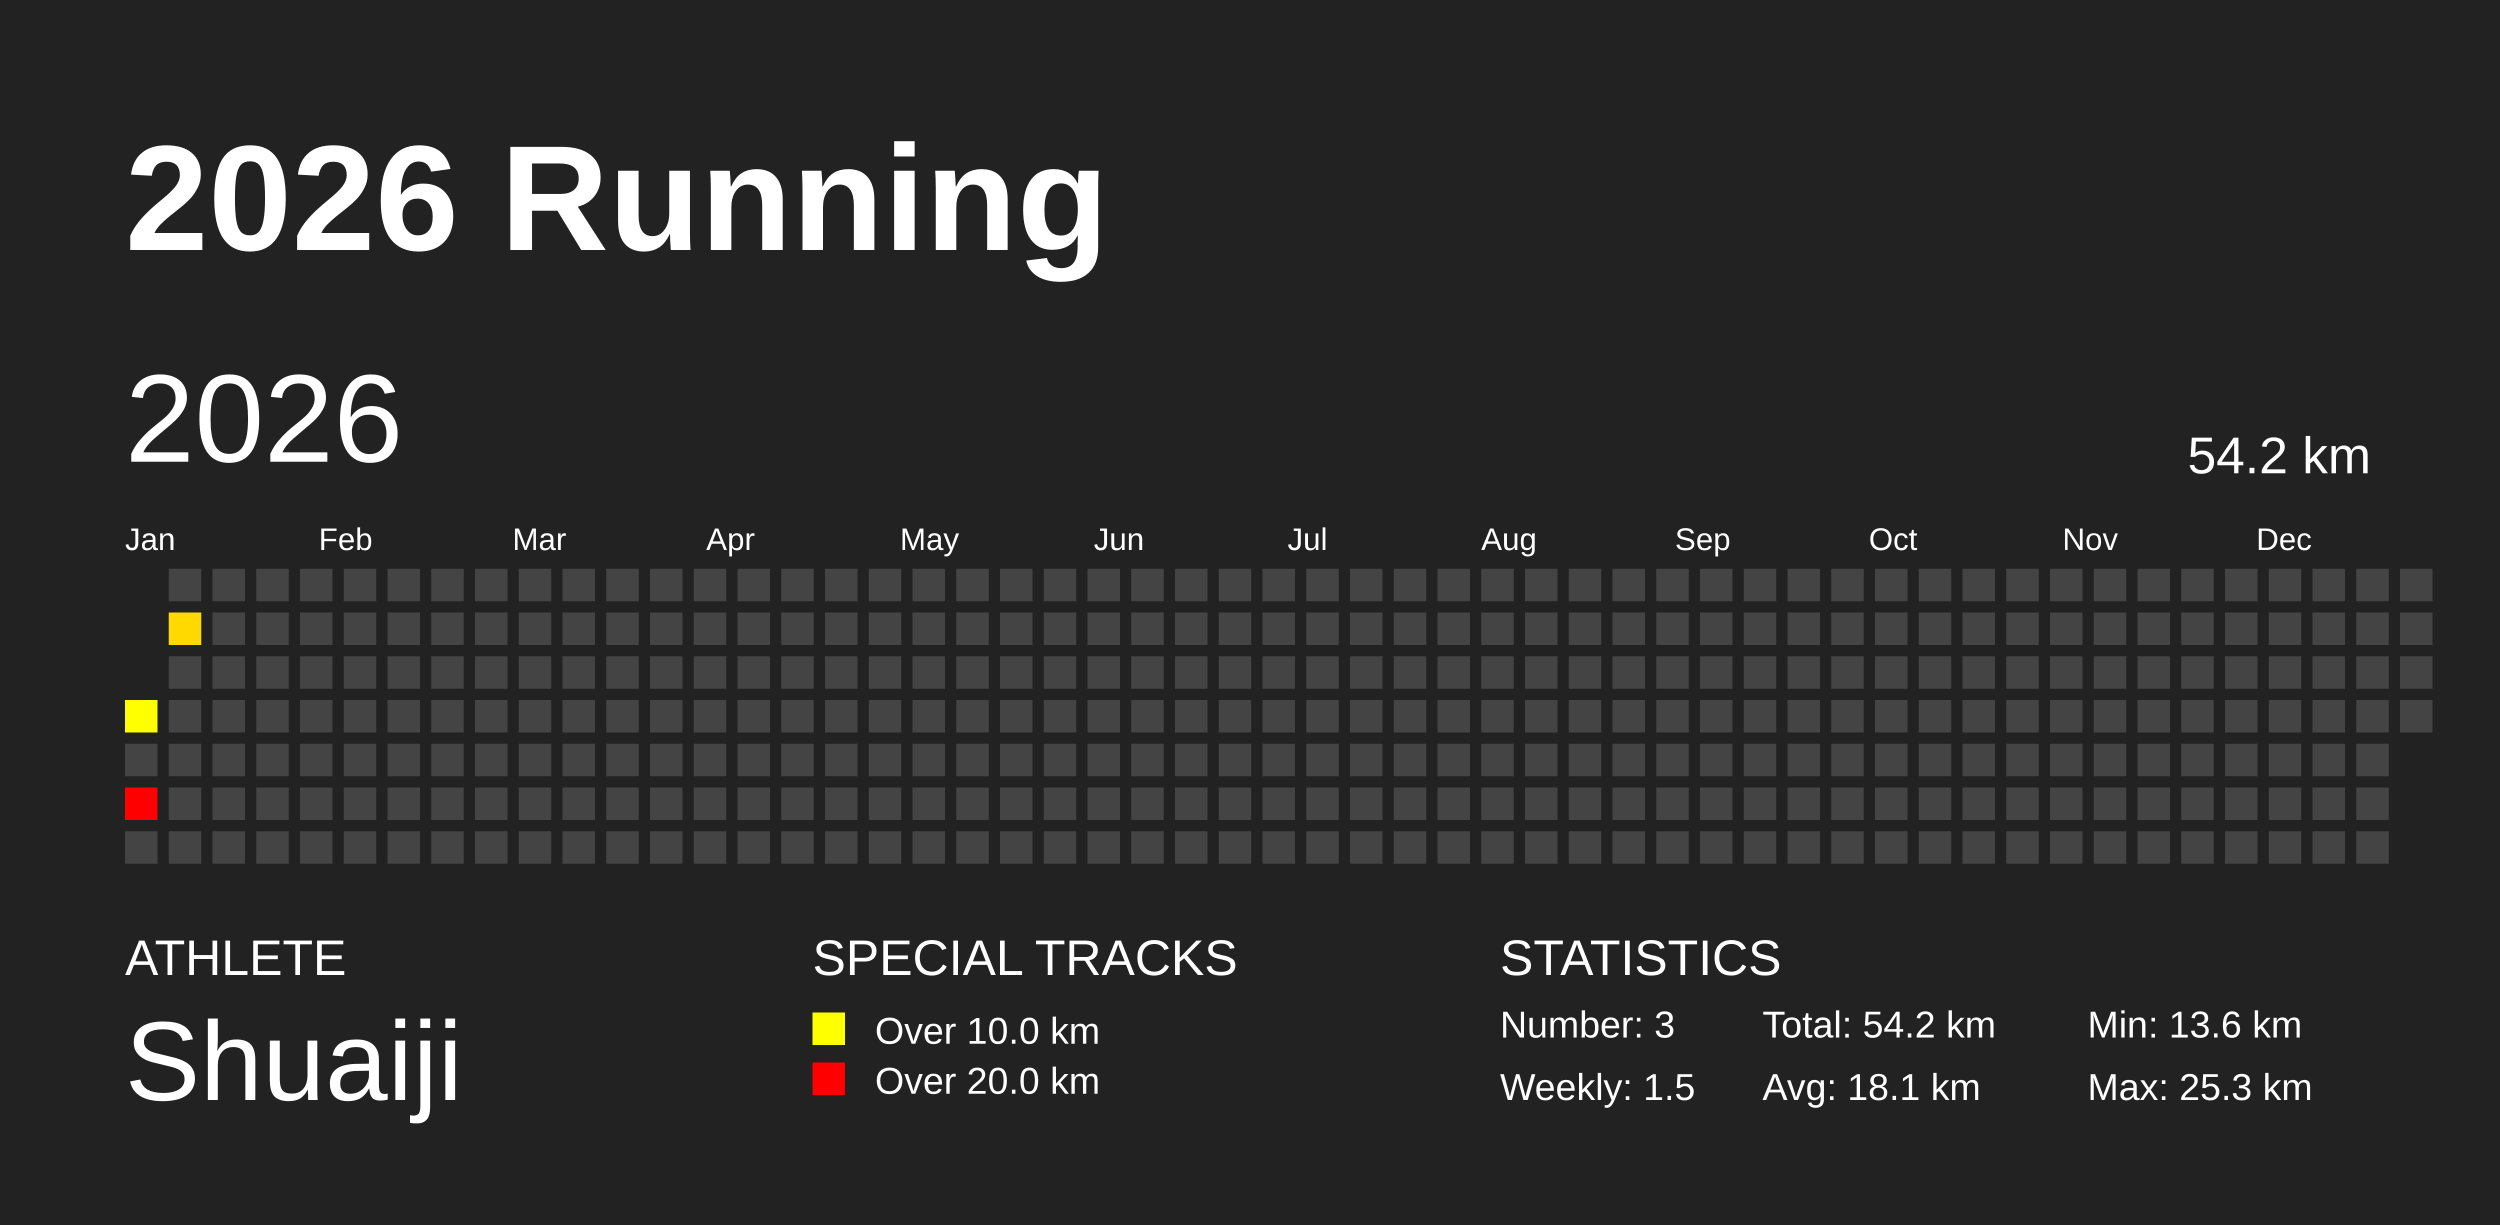
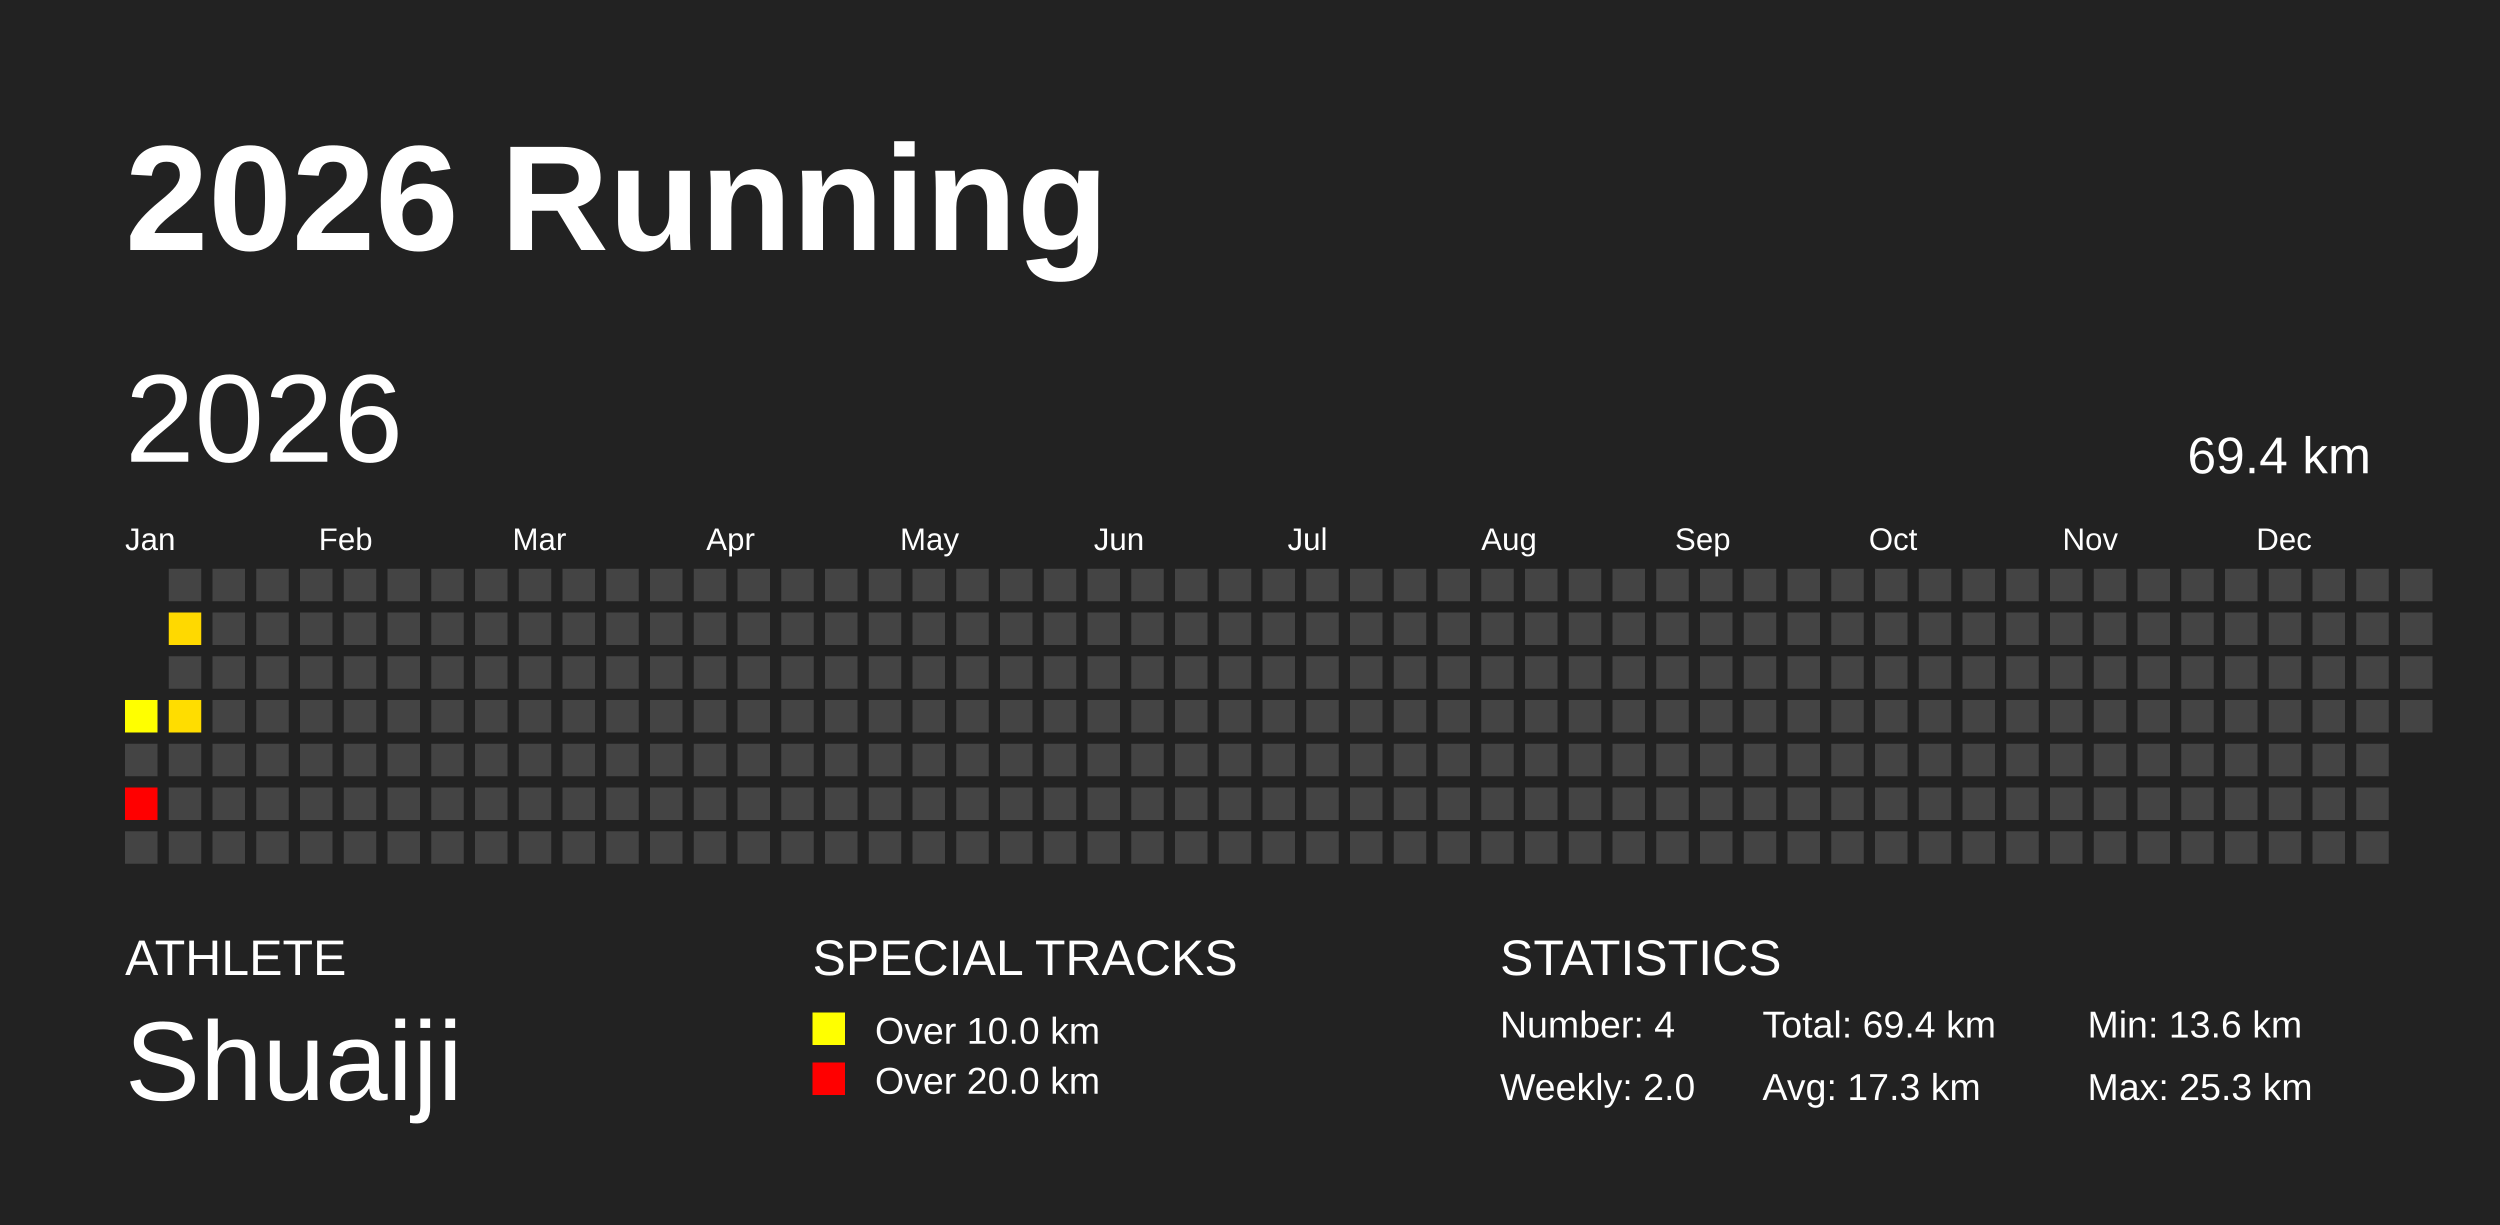
<svg xmlns="http://www.w3.org/2000/svg" baseProfile="full" height="98mm" version="1.1" viewBox="0,0,200,98" width="200mm">
  <defs />
  <rect fill="#222222" height="98" width="200" x="0" y="0" />
  <text fill="#FFFFFF" style="font-size:12px; font-family:Arial; font-weight:bold;" x="10" y="20">2026 Running</text>
  <text fill="#FFFFFF" style="font-size:4px; font-family:Arial" x="10" y="78">ATHLETE</text>
  <text fill="#FFFFFF" style="font-size:9px; font-family:Arial" x="10" y="88">Shuaiji</text>
  <text fill="#FFFFFF" style="font-size:4px; font-family:Arial" x="65" y="78">SPECIAL TRACKS</text>
  <rect fill="yellow" height="2.6" width="2.6" x="65" y="81" />
  <text fill="#FFFFFF" style="font-size:3px; font-family:Arial" x="70" y="83.5">Over 10.0 km</text>
  <rect fill="red" height="2.6" width="2.6" x="65" y="85" />
  <text fill="#FFFFFF" style="font-size:3px; font-family:Arial" x="70" y="87.5">Over 20.0 km</text>
  <text fill="#FFFFFF" style="font-size:4px; font-family:Arial" x="120" y="78">STATISTICS</text>
-   <text fill="#FFFFFF" style="font-size:3px; font-family:Arial" x="120" y="83">Number: 3</text>
-   <text fill="#FFFFFF" style="font-size:3px; font-family:Arial" x="120" y="88">Weekly: 1.5</text>
-   <text fill="#FFFFFF" style="font-size:3px; font-family:Arial" x="141" y="83">Total: 54.2 km</text>
-   <text fill="#FFFFFF" style="font-size:3px; font-family:Arial" x="141" y="88">Avg: 18.1 km</text>
+   <text fill="#FFFFFF" style="font-size:3px; font-family:Arial" x="120" y="83">Number: 4</text>
+   <text fill="#FFFFFF" style="font-size:3px; font-family:Arial" x="120" y="88">Weekly: 2.0</text>
+   <text fill="#FFFFFF" style="font-size:3px; font-family:Arial" x="141" y="83">Total: 69.4 km</text>
+   <text fill="#FFFFFF" style="font-size:3px; font-family:Arial" x="141" y="88">Avg: 17.3 km</text>
  <text fill="#FFFFFF" style="font-size:3px; font-family:Arial" x="167" y="83">Min: 13.6 km</text>
  <text fill="#FFFFFF" style="font-size:3px; font-family:Arial" x="167" y="88">Max: 25.3 km</text>
  <text dominant-baseline="hanging" fill="#FFFFFF" style="font-size:10.0px; font-family:Arial;" x="10" y="30">2026</text>
-   <text dominant-baseline="hanging" fill="#FFFFFF" style="font-size:4.125px; font-family:Arial;" x="175" y="35">54.2 km</text>
+   <text dominant-baseline="hanging" fill="#FFFFFF" style="font-size:4.125px; font-family:Arial;" x="175" y="35">69.4 km</text>
  <text fill="#FFFFFF" style="font-size:2.5px; font-family:Arial" x="10.0" y="44">Jan</text>
  <text fill="#FFFFFF" style="font-size:2.5px; font-family:Arial" x="25.5" y="44">Feb</text>
  <text fill="#FFFFFF" style="font-size:2.5px; font-family:Arial" x="41.0" y="44">Mar</text>
  <text fill="#FFFFFF" style="font-size:2.5px; font-family:Arial" x="56.5" y="44">Apr</text>
  <text fill="#FFFFFF" style="font-size:2.5px; font-family:Arial" x="72.0" y="44">May</text>
  <text fill="#FFFFFF" style="font-size:2.5px; font-family:Arial" x="87.5" y="44">Jun</text>
  <text fill="#FFFFFF" style="font-size:2.5px; font-family:Arial" x="103.0" y="44">Jul</text>
  <text fill="#FFFFFF" style="font-size:2.5px; font-family:Arial" x="118.5" y="44">Aug</text>
  <text fill="#FFFFFF" style="font-size:2.5px; font-family:Arial" x="134.0" y="44">Sep</text>
  <text fill="#FFFFFF" style="font-size:2.5px; font-family:Arial" x="149.5" y="44">Oct</text>
  <text fill="#FFFFFF" style="font-size:2.5px; font-family:Arial" x="165.0" y="44">Nov</text>
  <text fill="#FFFFFF" style="font-size:2.5px; font-family:Arial" x="180.5" y="44">Dec</text>
  <rect fill="#ffff00" height="2.6" width="2.6" x="10.0" y="56.0" />
  <rect fill="#444444" height="2.6" width="2.6" x="10.0" y="59.5" />
  <rect fill="red" height="2.6" width="2.6" x="10.0" y="63.0" />
  <rect fill="#444444" height="2.6" width="2.6" x="10.0" y="66.5" />
  <rect fill="#444444" height="2.6" width="2.6" x="13.5" y="45.5" />
  <rect fill="#ffd900" height="2.6" width="2.6" x="13.5" y="49.0" />
  <rect fill="#444444" height="2.6" width="2.6" x="13.5" y="52.5" />
-   <rect fill="#444444" height="2.6" width="2.6" x="13.5" y="56.0" />
+   <rect fill="#ffdd00" height="2.6" width="2.6" x="13.5" y="56.0" />
  <rect fill="#444444" height="2.6" width="2.6" x="13.5" y="59.5" />
  <rect fill="#444444" height="2.6" width="2.6" x="13.5" y="63.0" />
  <rect fill="#444444" height="2.6" width="2.6" x="13.5" y="66.5" />
  <rect fill="#444444" height="2.6" width="2.6" x="17.0" y="45.5" />
  <rect fill="#444444" height="2.6" width="2.6" x="17.0" y="49.0" />
  <rect fill="#444444" height="2.6" width="2.6" x="17.0" y="52.5" />
  <rect fill="#444444" height="2.6" width="2.6" x="17.0" y="56.0" />
  <rect fill="#444444" height="2.6" width="2.6" x="17.0" y="59.5" />
  <rect fill="#444444" height="2.6" width="2.6" x="17.0" y="63.0" />
  <rect fill="#444444" height="2.6" width="2.6" x="17.0" y="66.5" />
  <rect fill="#444444" height="2.6" width="2.6" x="20.5" y="45.5" />
  <rect fill="#444444" height="2.6" width="2.6" x="20.5" y="49.0" />
  <rect fill="#444444" height="2.6" width="2.6" x="20.5" y="52.5" />
  <rect fill="#444444" height="2.6" width="2.6" x="20.5" y="56.0" />
  <rect fill="#444444" height="2.6" width="2.6" x="20.5" y="59.5" />
  <rect fill="#444444" height="2.6" width="2.6" x="20.5" y="63.0" />
  <rect fill="#444444" height="2.6" width="2.6" x="20.5" y="66.5" />
  <rect fill="#444444" height="2.6" width="2.6" x="24.0" y="45.5" />
  <rect fill="#444444" height="2.6" width="2.6" x="24.0" y="49.0" />
  <rect fill="#444444" height="2.6" width="2.6" x="24.0" y="52.5" />
  <rect fill="#444444" height="2.6" width="2.6" x="24.0" y="56.0" />
  <rect fill="#444444" height="2.6" width="2.6" x="24.0" y="59.5" />
  <rect fill="#444444" height="2.6" width="2.6" x="24.0" y="63.0" />
  <rect fill="#444444" height="2.6" width="2.6" x="24.0" y="66.5" />
  <rect fill="#444444" height="2.6" width="2.6" x="27.5" y="45.5" />
  <rect fill="#444444" height="2.6" width="2.6" x="27.5" y="49.0" />
  <rect fill="#444444" height="2.6" width="2.6" x="27.5" y="52.5" />
  <rect fill="#444444" height="2.6" width="2.6" x="27.5" y="56.0" />
  <rect fill="#444444" height="2.6" width="2.6" x="27.5" y="59.5" />
  <rect fill="#444444" height="2.6" width="2.6" x="27.5" y="63.0" />
  <rect fill="#444444" height="2.6" width="2.6" x="27.5" y="66.5" />
  <rect fill="#444444" height="2.6" width="2.6" x="31.0" y="45.5" />
  <rect fill="#444444" height="2.6" width="2.6" x="31.0" y="49.0" />
  <rect fill="#444444" height="2.6" width="2.6" x="31.0" y="52.5" />
  <rect fill="#444444" height="2.6" width="2.6" x="31.0" y="56.0" />
  <rect fill="#444444" height="2.6" width="2.6" x="31.0" y="59.5" />
  <rect fill="#444444" height="2.6" width="2.6" x="31.0" y="63.0" />
  <rect fill="#444444" height="2.6" width="2.6" x="31.0" y="66.5" />
  <rect fill="#444444" height="2.6" width="2.6" x="34.5" y="45.5" />
  <rect fill="#444444" height="2.6" width="2.6" x="34.5" y="49.0" />
  <rect fill="#444444" height="2.6" width="2.6" x="34.5" y="52.5" />
  <rect fill="#444444" height="2.6" width="2.6" x="34.5" y="56.0" />
  <rect fill="#444444" height="2.6" width="2.6" x="34.5" y="59.5" />
  <rect fill="#444444" height="2.6" width="2.6" x="34.5" y="63.0" />
  <rect fill="#444444" height="2.6" width="2.6" x="34.5" y="66.5" />
  <rect fill="#444444" height="2.6" width="2.6" x="38.0" y="45.5" />
  <rect fill="#444444" height="2.6" width="2.6" x="38.0" y="49.0" />
  <rect fill="#444444" height="2.6" width="2.6" x="38.0" y="52.5" />
  <rect fill="#444444" height="2.6" width="2.6" x="38.0" y="56.0" />
  <rect fill="#444444" height="2.6" width="2.6" x="38.0" y="59.5" />
  <rect fill="#444444" height="2.6" width="2.6" x="38.0" y="63.0" />
  <rect fill="#444444" height="2.6" width="2.6" x="38.0" y="66.5" />
  <rect fill="#444444" height="2.6" width="2.6" x="41.5" y="45.5" />
  <rect fill="#444444" height="2.6" width="2.6" x="41.5" y="49.0" />
  <rect fill="#444444" height="2.6" width="2.6" x="41.5" y="52.5" />
  <rect fill="#444444" height="2.6" width="2.6" x="41.5" y="56.0" />
  <rect fill="#444444" height="2.6" width="2.6" x="41.5" y="59.5" />
  <rect fill="#444444" height="2.6" width="2.6" x="41.5" y="63.0" />
  <rect fill="#444444" height="2.6" width="2.6" x="41.5" y="66.5" />
  <rect fill="#444444" height="2.6" width="2.6" x="45.0" y="45.5" />
  <rect fill="#444444" height="2.6" width="2.6" x="45.0" y="49.0" />
  <rect fill="#444444" height="2.6" width="2.6" x="45.0" y="52.5" />
  <rect fill="#444444" height="2.6" width="2.6" x="45.0" y="56.0" />
  <rect fill="#444444" height="2.6" width="2.6" x="45.0" y="59.5" />
  <rect fill="#444444" height="2.6" width="2.6" x="45.0" y="63.0" />
  <rect fill="#444444" height="2.6" width="2.6" x="45.0" y="66.5" />
  <rect fill="#444444" height="2.6" width="2.6" x="48.5" y="45.5" />
  <rect fill="#444444" height="2.6" width="2.6" x="48.5" y="49.0" />
  <rect fill="#444444" height="2.6" width="2.6" x="48.5" y="52.5" />
  <rect fill="#444444" height="2.6" width="2.6" x="48.5" y="56.0" />
  <rect fill="#444444" height="2.6" width="2.6" x="48.5" y="59.5" />
  <rect fill="#444444" height="2.6" width="2.6" x="48.5" y="63.0" />
  <rect fill="#444444" height="2.6" width="2.6" x="48.5" y="66.5" />
  <rect fill="#444444" height="2.6" width="2.6" x="52.0" y="45.5" />
  <rect fill="#444444" height="2.6" width="2.6" x="52.0" y="49.0" />
  <rect fill="#444444" height="2.6" width="2.6" x="52.0" y="52.5" />
  <rect fill="#444444" height="2.6" width="2.6" x="52.0" y="56.0" />
  <rect fill="#444444" height="2.6" width="2.6" x="52.0" y="59.5" />
  <rect fill="#444444" height="2.6" width="2.6" x="52.0" y="63.0" />
  <rect fill="#444444" height="2.6" width="2.6" x="52.0" y="66.5" />
  <rect fill="#444444" height="2.6" width="2.6" x="55.5" y="45.5" />
  <rect fill="#444444" height="2.6" width="2.6" x="55.5" y="49.0" />
  <rect fill="#444444" height="2.6" width="2.6" x="55.5" y="52.5" />
  <rect fill="#444444" height="2.6" width="2.6" x="55.5" y="56.0" />
  <rect fill="#444444" height="2.6" width="2.6" x="55.5" y="59.5" />
  <rect fill="#444444" height="2.6" width="2.6" x="55.5" y="63.0" />
  <rect fill="#444444" height="2.6" width="2.6" x="55.5" y="66.5" />
  <rect fill="#444444" height="2.6" width="2.6" x="59.0" y="45.5" />
  <rect fill="#444444" height="2.6" width="2.6" x="59.0" y="49.0" />
  <rect fill="#444444" height="2.6" width="2.6" x="59.0" y="52.5" />
  <rect fill="#444444" height="2.6" width="2.6" x="59.0" y="56.0" />
  <rect fill="#444444" height="2.6" width="2.6" x="59.0" y="59.5" />
  <rect fill="#444444" height="2.6" width="2.6" x="59.0" y="63.0" />
  <rect fill="#444444" height="2.6" width="2.6" x="59.0" y="66.5" />
  <rect fill="#444444" height="2.6" width="2.6" x="62.5" y="45.5" />
  <rect fill="#444444" height="2.6" width="2.6" x="62.5" y="49.0" />
  <rect fill="#444444" height="2.6" width="2.6" x="62.5" y="52.5" />
  <rect fill="#444444" height="2.6" width="2.6" x="62.5" y="56.0" />
  <rect fill="#444444" height="2.6" width="2.6" x="62.5" y="59.5" />
  <rect fill="#444444" height="2.6" width="2.6" x="62.5" y="63.0" />
  <rect fill="#444444" height="2.6" width="2.6" x="62.5" y="66.5" />
  <rect fill="#444444" height="2.6" width="2.6" x="66.0" y="45.5" />
  <rect fill="#444444" height="2.6" width="2.6" x="66.0" y="49.0" />
  <rect fill="#444444" height="2.6" width="2.6" x="66.0" y="52.5" />
  <rect fill="#444444" height="2.6" width="2.6" x="66.0" y="56.0" />
  <rect fill="#444444" height="2.6" width="2.6" x="66.0" y="59.5" />
  <rect fill="#444444" height="2.6" width="2.6" x="66.0" y="63.0" />
  <rect fill="#444444" height="2.6" width="2.6" x="66.0" y="66.5" />
  <rect fill="#444444" height="2.6" width="2.6" x="69.5" y="45.5" />
  <rect fill="#444444" height="2.6" width="2.6" x="69.5" y="49.0" />
  <rect fill="#444444" height="2.6" width="2.6" x="69.5" y="52.5" />
  <rect fill="#444444" height="2.6" width="2.6" x="69.5" y="56.0" />
  <rect fill="#444444" height="2.6" width="2.6" x="69.5" y="59.5" />
  <rect fill="#444444" height="2.6" width="2.6" x="69.5" y="63.0" />
  <rect fill="#444444" height="2.6" width="2.6" x="69.5" y="66.5" />
  <rect fill="#444444" height="2.6" width="2.6" x="73.0" y="45.5" />
  <rect fill="#444444" height="2.6" width="2.6" x="73.0" y="49.0" />
  <rect fill="#444444" height="2.6" width="2.6" x="73.0" y="52.5" />
  <rect fill="#444444" height="2.6" width="2.6" x="73.0" y="56.0" />
  <rect fill="#444444" height="2.6" width="2.6" x="73.0" y="59.5" />
  <rect fill="#444444" height="2.6" width="2.6" x="73.0" y="63.0" />
  <rect fill="#444444" height="2.6" width="2.6" x="73.0" y="66.5" />
  <rect fill="#444444" height="2.6" width="2.6" x="76.5" y="45.5" />
  <rect fill="#444444" height="2.6" width="2.6" x="76.5" y="49.0" />
  <rect fill="#444444" height="2.6" width="2.6" x="76.5" y="52.5" />
  <rect fill="#444444" height="2.6" width="2.6" x="76.5" y="56.0" />
  <rect fill="#444444" height="2.6" width="2.6" x="76.5" y="59.5" />
  <rect fill="#444444" height="2.6" width="2.6" x="76.5" y="63.0" />
  <rect fill="#444444" height="2.6" width="2.6" x="76.5" y="66.5" />
  <rect fill="#444444" height="2.6" width="2.6" x="80.0" y="45.5" />
  <rect fill="#444444" height="2.6" width="2.6" x="80.0" y="49.0" />
  <rect fill="#444444" height="2.6" width="2.6" x="80.0" y="52.5" />
  <rect fill="#444444" height="2.6" width="2.6" x="80.0" y="56.0" />
  <rect fill="#444444" height="2.6" width="2.6" x="80.0" y="59.5" />
  <rect fill="#444444" height="2.6" width="2.6" x="80.0" y="63.0" />
  <rect fill="#444444" height="2.6" width="2.6" x="80.0" y="66.5" />
  <rect fill="#444444" height="2.6" width="2.6" x="83.5" y="45.5" />
  <rect fill="#444444" height="2.6" width="2.6" x="83.5" y="49.0" />
  <rect fill="#444444" height="2.6" width="2.6" x="83.5" y="52.5" />
  <rect fill="#444444" height="2.6" width="2.6" x="83.5" y="56.0" />
  <rect fill="#444444" height="2.6" width="2.6" x="83.5" y="59.5" />
  <rect fill="#444444" height="2.6" width="2.6" x="83.5" y="63.0" />
  <rect fill="#444444" height="2.6" width="2.6" x="83.5" y="66.5" />
  <rect fill="#444444" height="2.6" width="2.6" x="87.0" y="45.5" />
  <rect fill="#444444" height="2.6" width="2.6" x="87.0" y="49.0" />
  <rect fill="#444444" height="2.6" width="2.6" x="87.0" y="52.5" />
  <rect fill="#444444" height="2.6" width="2.6" x="87.0" y="56.0" />
  <rect fill="#444444" height="2.6" width="2.6" x="87.0" y="59.5" />
  <rect fill="#444444" height="2.6" width="2.6" x="87.0" y="63.0" />
  <rect fill="#444444" height="2.6" width="2.6" x="87.0" y="66.5" />
  <rect fill="#444444" height="2.6" width="2.6" x="90.5" y="45.5" />
  <rect fill="#444444" height="2.6" width="2.6" x="90.5" y="49.0" />
  <rect fill="#444444" height="2.6" width="2.6" x="90.5" y="52.5" />
  <rect fill="#444444" height="2.6" width="2.6" x="90.5" y="56.0" />
  <rect fill="#444444" height="2.6" width="2.6" x="90.5" y="59.5" />
  <rect fill="#444444" height="2.6" width="2.6" x="90.5" y="63.0" />
  <rect fill="#444444" height="2.6" width="2.6" x="90.5" y="66.5" />
  <rect fill="#444444" height="2.6" width="2.6" x="94.0" y="45.5" />
  <rect fill="#444444" height="2.6" width="2.6" x="94.0" y="49.0" />
  <rect fill="#444444" height="2.6" width="2.6" x="94.0" y="52.5" />
  <rect fill="#444444" height="2.6" width="2.6" x="94.0" y="56.0" />
  <rect fill="#444444" height="2.6" width="2.6" x="94.0" y="59.5" />
  <rect fill="#444444" height="2.6" width="2.6" x="94.0" y="63.0" />
  <rect fill="#444444" height="2.6" width="2.6" x="94.0" y="66.5" />
  <rect fill="#444444" height="2.6" width="2.6" x="97.5" y="45.5" />
  <rect fill="#444444" height="2.6" width="2.6" x="97.5" y="49.0" />
  <rect fill="#444444" height="2.6" width="2.6" x="97.5" y="52.5" />
  <rect fill="#444444" height="2.6" width="2.6" x="97.5" y="56.0" />
  <rect fill="#444444" height="2.6" width="2.6" x="97.5" y="59.5" />
  <rect fill="#444444" height="2.6" width="2.6" x="97.5" y="63.0" />
  <rect fill="#444444" height="2.6" width="2.6" x="97.5" y="66.5" />
  <rect fill="#444444" height="2.6" width="2.6" x="101.0" y="45.5" />
  <rect fill="#444444" height="2.6" width="2.6" x="101.0" y="49.0" />
  <rect fill="#444444" height="2.6" width="2.6" x="101.0" y="52.5" />
  <rect fill="#444444" height="2.6" width="2.6" x="101.0" y="56.0" />
  <rect fill="#444444" height="2.6" width="2.6" x="101.0" y="59.5" />
  <rect fill="#444444" height="2.6" width="2.6" x="101.0" y="63.0" />
  <rect fill="#444444" height="2.6" width="2.6" x="101.0" y="66.5" />
  <rect fill="#444444" height="2.6" width="2.6" x="104.5" y="45.5" />
  <rect fill="#444444" height="2.6" width="2.6" x="104.5" y="49.0" />
  <rect fill="#444444" height="2.6" width="2.6" x="104.5" y="52.5" />
  <rect fill="#444444" height="2.6" width="2.6" x="104.5" y="56.0" />
  <rect fill="#444444" height="2.6" width="2.6" x="104.5" y="59.5" />
  <rect fill="#444444" height="2.6" width="2.6" x="104.5" y="63.0" />
  <rect fill="#444444" height="2.6" width="2.6" x="104.5" y="66.5" />
  <rect fill="#444444" height="2.6" width="2.6" x="108.0" y="45.5" />
  <rect fill="#444444" height="2.6" width="2.6" x="108.0" y="49.0" />
  <rect fill="#444444" height="2.6" width="2.6" x="108.0" y="52.5" />
  <rect fill="#444444" height="2.6" width="2.6" x="108.0" y="56.0" />
  <rect fill="#444444" height="2.6" width="2.6" x="108.0" y="59.5" />
  <rect fill="#444444" height="2.6" width="2.6" x="108.0" y="63.0" />
  <rect fill="#444444" height="2.6" width="2.6" x="108.0" y="66.5" />
  <rect fill="#444444" height="2.6" width="2.6" x="111.5" y="45.5" />
  <rect fill="#444444" height="2.6" width="2.6" x="111.5" y="49.0" />
  <rect fill="#444444" height="2.6" width="2.6" x="111.5" y="52.5" />
  <rect fill="#444444" height="2.6" width="2.6" x="111.5" y="56.0" />
  <rect fill="#444444" height="2.6" width="2.6" x="111.5" y="59.5" />
  <rect fill="#444444" height="2.6" width="2.6" x="111.5" y="63.0" />
  <rect fill="#444444" height="2.6" width="2.6" x="111.5" y="66.5" />
  <rect fill="#444444" height="2.6" width="2.6" x="115.0" y="45.5" />
  <rect fill="#444444" height="2.6" width="2.6" x="115.0" y="49.0" />
  <rect fill="#444444" height="2.6" width="2.6" x="115.0" y="52.5" />
  <rect fill="#444444" height="2.6" width="2.6" x="115.0" y="56.0" />
  <rect fill="#444444" height="2.6" width="2.6" x="115.0" y="59.5" />
  <rect fill="#444444" height="2.6" width="2.6" x="115.0" y="63.0" />
  <rect fill="#444444" height="2.6" width="2.6" x="115.0" y="66.5" />
  <rect fill="#444444" height="2.6" width="2.6" x="118.5" y="45.5" />
  <rect fill="#444444" height="2.6" width="2.6" x="118.5" y="49.0" />
  <rect fill="#444444" height="2.6" width="2.6" x="118.5" y="52.5" />
  <rect fill="#444444" height="2.6" width="2.6" x="118.5" y="56.0" />
  <rect fill="#444444" height="2.6" width="2.6" x="118.5" y="59.5" />
  <rect fill="#444444" height="2.6" width="2.6" x="118.5" y="63.0" />
  <rect fill="#444444" height="2.6" width="2.6" x="118.5" y="66.5" />
  <rect fill="#444444" height="2.6" width="2.6" x="122.0" y="45.5" />
  <rect fill="#444444" height="2.6" width="2.6" x="122.0" y="49.0" />
  <rect fill="#444444" height="2.6" width="2.6" x="122.0" y="52.5" />
  <rect fill="#444444" height="2.6" width="2.6" x="122.0" y="56.0" />
  <rect fill="#444444" height="2.6" width="2.6" x="122.0" y="59.5" />
  <rect fill="#444444" height="2.6" width="2.6" x="122.0" y="63.0" />
  <rect fill="#444444" height="2.6" width="2.6" x="122.0" y="66.5" />
  <rect fill="#444444" height="2.6" width="2.6" x="125.5" y="45.5" />
  <rect fill="#444444" height="2.6" width="2.6" x="125.5" y="49.0" />
  <rect fill="#444444" height="2.6" width="2.6" x="125.5" y="52.5" />
  <rect fill="#444444" height="2.6" width="2.6" x="125.5" y="56.0" />
  <rect fill="#444444" height="2.6" width="2.6" x="125.5" y="59.5" />
  <rect fill="#444444" height="2.6" width="2.6" x="125.5" y="63.0" />
  <rect fill="#444444" height="2.6" width="2.6" x="125.5" y="66.5" />
  <rect fill="#444444" height="2.6" width="2.6" x="129.0" y="45.5" />
  <rect fill="#444444" height="2.6" width="2.6" x="129.0" y="49.0" />
  <rect fill="#444444" height="2.6" width="2.6" x="129.0" y="52.5" />
  <rect fill="#444444" height="2.6" width="2.6" x="129.0" y="56.0" />
  <rect fill="#444444" height="2.6" width="2.6" x="129.0" y="59.5" />
  <rect fill="#444444" height="2.6" width="2.6" x="129.0" y="63.0" />
  <rect fill="#444444" height="2.6" width="2.6" x="129.0" y="66.5" />
  <rect fill="#444444" height="2.6" width="2.6" x="132.5" y="45.5" />
  <rect fill="#444444" height="2.6" width="2.6" x="132.5" y="49.0" />
  <rect fill="#444444" height="2.6" width="2.6" x="132.5" y="52.5" />
  <rect fill="#444444" height="2.6" width="2.6" x="132.5" y="56.0" />
  <rect fill="#444444" height="2.6" width="2.6" x="132.5" y="59.5" />
  <rect fill="#444444" height="2.6" width="2.6" x="132.5" y="63.0" />
  <rect fill="#444444" height="2.6" width="2.6" x="132.5" y="66.5" />
  <rect fill="#444444" height="2.6" width="2.6" x="136.0" y="45.5" />
  <rect fill="#444444" height="2.6" width="2.6" x="136.0" y="49.0" />
  <rect fill="#444444" height="2.6" width="2.6" x="136.0" y="52.5" />
  <rect fill="#444444" height="2.6" width="2.6" x="136.0" y="56.0" />
  <rect fill="#444444" height="2.6" width="2.6" x="136.0" y="59.5" />
  <rect fill="#444444" height="2.6" width="2.6" x="136.0" y="63.0" />
  <rect fill="#444444" height="2.6" width="2.6" x="136.0" y="66.5" />
  <rect fill="#444444" height="2.6" width="2.6" x="139.5" y="45.5" />
  <rect fill="#444444" height="2.6" width="2.6" x="139.5" y="49.0" />
  <rect fill="#444444" height="2.6" width="2.6" x="139.5" y="52.5" />
  <rect fill="#444444" height="2.6" width="2.6" x="139.5" y="56.0" />
  <rect fill="#444444" height="2.6" width="2.6" x="139.5" y="59.5" />
  <rect fill="#444444" height="2.6" width="2.6" x="139.5" y="63.0" />
  <rect fill="#444444" height="2.6" width="2.6" x="139.5" y="66.5" />
  <rect fill="#444444" height="2.6" width="2.6" x="143.0" y="45.5" />
  <rect fill="#444444" height="2.6" width="2.6" x="143.0" y="49.0" />
  <rect fill="#444444" height="2.6" width="2.6" x="143.0" y="52.5" />
  <rect fill="#444444" height="2.6" width="2.6" x="143.0" y="56.0" />
  <rect fill="#444444" height="2.6" width="2.6" x="143.0" y="59.5" />
  <rect fill="#444444" height="2.6" width="2.6" x="143.0" y="63.0" />
  <rect fill="#444444" height="2.6" width="2.6" x="143.0" y="66.5" />
  <rect fill="#444444" height="2.6" width="2.6" x="146.5" y="45.5" />
  <rect fill="#444444" height="2.6" width="2.6" x="146.5" y="49.0" />
  <rect fill="#444444" height="2.6" width="2.6" x="146.5" y="52.5" />
  <rect fill="#444444" height="2.6" width="2.6" x="146.5" y="56.0" />
  <rect fill="#444444" height="2.6" width="2.6" x="146.5" y="59.5" />
  <rect fill="#444444" height="2.6" width="2.6" x="146.5" y="63.0" />
  <rect fill="#444444" height="2.6" width="2.6" x="146.5" y="66.5" />
  <rect fill="#444444" height="2.6" width="2.6" x="150.0" y="45.5" />
  <rect fill="#444444" height="2.6" width="2.6" x="150.0" y="49.0" />
  <rect fill="#444444" height="2.6" width="2.6" x="150.0" y="52.5" />
  <rect fill="#444444" height="2.6" width="2.6" x="150.0" y="56.0" />
  <rect fill="#444444" height="2.6" width="2.6" x="150.0" y="59.5" />
  <rect fill="#444444" height="2.6" width="2.6" x="150.0" y="63.0" />
  <rect fill="#444444" height="2.6" width="2.6" x="150.0" y="66.5" />
  <rect fill="#444444" height="2.6" width="2.6" x="153.5" y="45.5" />
  <rect fill="#444444" height="2.6" width="2.6" x="153.5" y="49.0" />
  <rect fill="#444444" height="2.6" width="2.6" x="153.5" y="52.5" />
  <rect fill="#444444" height="2.6" width="2.6" x="153.5" y="56.0" />
  <rect fill="#444444" height="2.6" width="2.6" x="153.5" y="59.5" />
  <rect fill="#444444" height="2.6" width="2.6" x="153.5" y="63.0" />
  <rect fill="#444444" height="2.6" width="2.6" x="153.5" y="66.5" />
  <rect fill="#444444" height="2.6" width="2.6" x="157.0" y="45.5" />
  <rect fill="#444444" height="2.6" width="2.6" x="157.0" y="49.0" />
  <rect fill="#444444" height="2.6" width="2.6" x="157.0" y="52.5" />
  <rect fill="#444444" height="2.6" width="2.6" x="157.0" y="56.0" />
  <rect fill="#444444" height="2.6" width="2.6" x="157.0" y="59.5" />
  <rect fill="#444444" height="2.6" width="2.6" x="157.0" y="63.0" />
  <rect fill="#444444" height="2.6" width="2.6" x="157.0" y="66.5" />
  <rect fill="#444444" height="2.6" width="2.6" x="160.5" y="45.5" />
  <rect fill="#444444" height="2.6" width="2.6" x="160.5" y="49.0" />
  <rect fill="#444444" height="2.6" width="2.6" x="160.5" y="52.5" />
  <rect fill="#444444" height="2.6" width="2.6" x="160.5" y="56.0" />
  <rect fill="#444444" height="2.6" width="2.6" x="160.5" y="59.5" />
  <rect fill="#444444" height="2.6" width="2.6" x="160.5" y="63.0" />
  <rect fill="#444444" height="2.6" width="2.6" x="160.5" y="66.5" />
  <rect fill="#444444" height="2.6" width="2.6" x="164.0" y="45.5" />
  <rect fill="#444444" height="2.6" width="2.6" x="164.0" y="49.0" />
  <rect fill="#444444" height="2.6" width="2.6" x="164.0" y="52.5" />
  <rect fill="#444444" height="2.6" width="2.6" x="164.0" y="56.0" />
  <rect fill="#444444" height="2.6" width="2.6" x="164.0" y="59.5" />
  <rect fill="#444444" height="2.6" width="2.6" x="164.0" y="63.0" />
  <rect fill="#444444" height="2.6" width="2.6" x="164.0" y="66.5" />
  <rect fill="#444444" height="2.6" width="2.6" x="167.5" y="45.5" />
  <rect fill="#444444" height="2.6" width="2.6" x="167.5" y="49.0" />
  <rect fill="#444444" height="2.6" width="2.6" x="167.5" y="52.5" />
  <rect fill="#444444" height="2.6" width="2.6" x="167.5" y="56.0" />
  <rect fill="#444444" height="2.6" width="2.6" x="167.5" y="59.5" />
  <rect fill="#444444" height="2.6" width="2.6" x="167.5" y="63.0" />
  <rect fill="#444444" height="2.6" width="2.6" x="167.5" y="66.5" />
  <rect fill="#444444" height="2.6" width="2.6" x="171.0" y="45.5" />
  <rect fill="#444444" height="2.6" width="2.6" x="171.0" y="49.0" />
  <rect fill="#444444" height="2.6" width="2.6" x="171.0" y="52.5" />
  <rect fill="#444444" height="2.6" width="2.6" x="171.0" y="56.0" />
  <rect fill="#444444" height="2.6" width="2.6" x="171.0" y="59.5" />
  <rect fill="#444444" height="2.6" width="2.6" x="171.0" y="63.0" />
  <rect fill="#444444" height="2.6" width="2.6" x="171.0" y="66.5" />
  <rect fill="#444444" height="2.6" width="2.6" x="174.5" y="45.5" />
  <rect fill="#444444" height="2.6" width="2.6" x="174.5" y="49.0" />
  <rect fill="#444444" height="2.6" width="2.6" x="174.5" y="52.5" />
  <rect fill="#444444" height="2.6" width="2.6" x="174.5" y="56.0" />
  <rect fill="#444444" height="2.6" width="2.6" x="174.5" y="59.5" />
  <rect fill="#444444" height="2.6" width="2.6" x="174.5" y="63.0" />
  <rect fill="#444444" height="2.6" width="2.6" x="174.5" y="66.5" />
  <rect fill="#444444" height="2.6" width="2.6" x="178.0" y="45.5" />
  <rect fill="#444444" height="2.6" width="2.6" x="178.0" y="49.0" />
  <rect fill="#444444" height="2.6" width="2.6" x="178.0" y="52.5" />
  <rect fill="#444444" height="2.6" width="2.6" x="178.0" y="56.0" />
  <rect fill="#444444" height="2.6" width="2.6" x="178.0" y="59.5" />
  <rect fill="#444444" height="2.6" width="2.6" x="178.0" y="63.0" />
  <rect fill="#444444" height="2.6" width="2.6" x="178.0" y="66.5" />
  <rect fill="#444444" height="2.6" width="2.6" x="181.5" y="45.5" />
  <rect fill="#444444" height="2.6" width="2.6" x="181.5" y="49.0" />
  <rect fill="#444444" height="2.6" width="2.6" x="181.5" y="52.5" />
  <rect fill="#444444" height="2.6" width="2.6" x="181.5" y="56.0" />
  <rect fill="#444444" height="2.6" width="2.6" x="181.5" y="59.5" />
  <rect fill="#444444" height="2.6" width="2.6" x="181.5" y="63.0" />
  <rect fill="#444444" height="2.6" width="2.6" x="181.5" y="66.5" />
  <rect fill="#444444" height="2.6" width="2.6" x="185.0" y="45.5" />
  <rect fill="#444444" height="2.6" width="2.6" x="185.0" y="49.0" />
  <rect fill="#444444" height="2.6" width="2.6" x="185.0" y="52.5" />
  <rect fill="#444444" height="2.6" width="2.6" x="185.0" y="56.0" />
  <rect fill="#444444" height="2.6" width="2.6" x="185.0" y="59.5" />
  <rect fill="#444444" height="2.6" width="2.6" x="185.0" y="63.0" />
  <rect fill="#444444" height="2.6" width="2.6" x="185.0" y="66.5" />
  <rect fill="#444444" height="2.6" width="2.6" x="188.5" y="45.5" />
  <rect fill="#444444" height="2.6" width="2.6" x="188.5" y="49.0" />
  <rect fill="#444444" height="2.6" width="2.6" x="188.5" y="52.5" />
  <rect fill="#444444" height="2.6" width="2.6" x="188.5" y="56.0" />
  <rect fill="#444444" height="2.6" width="2.6" x="188.5" y="59.5" />
  <rect fill="#444444" height="2.6" width="2.6" x="188.5" y="63.0" />
  <rect fill="#444444" height="2.6" width="2.6" x="188.5" y="66.5" />
  <rect fill="#444444" height="2.6" width="2.6" x="192.0" y="45.5" />
  <rect fill="#444444" height="2.6" width="2.6" x="192.0" y="49.0" />
  <rect fill="#444444" height="2.6" width="2.6" x="192.0" y="52.5" />
  <rect fill="#444444" height="2.6" width="2.6" x="192.0" y="56.0" />
</svg>
